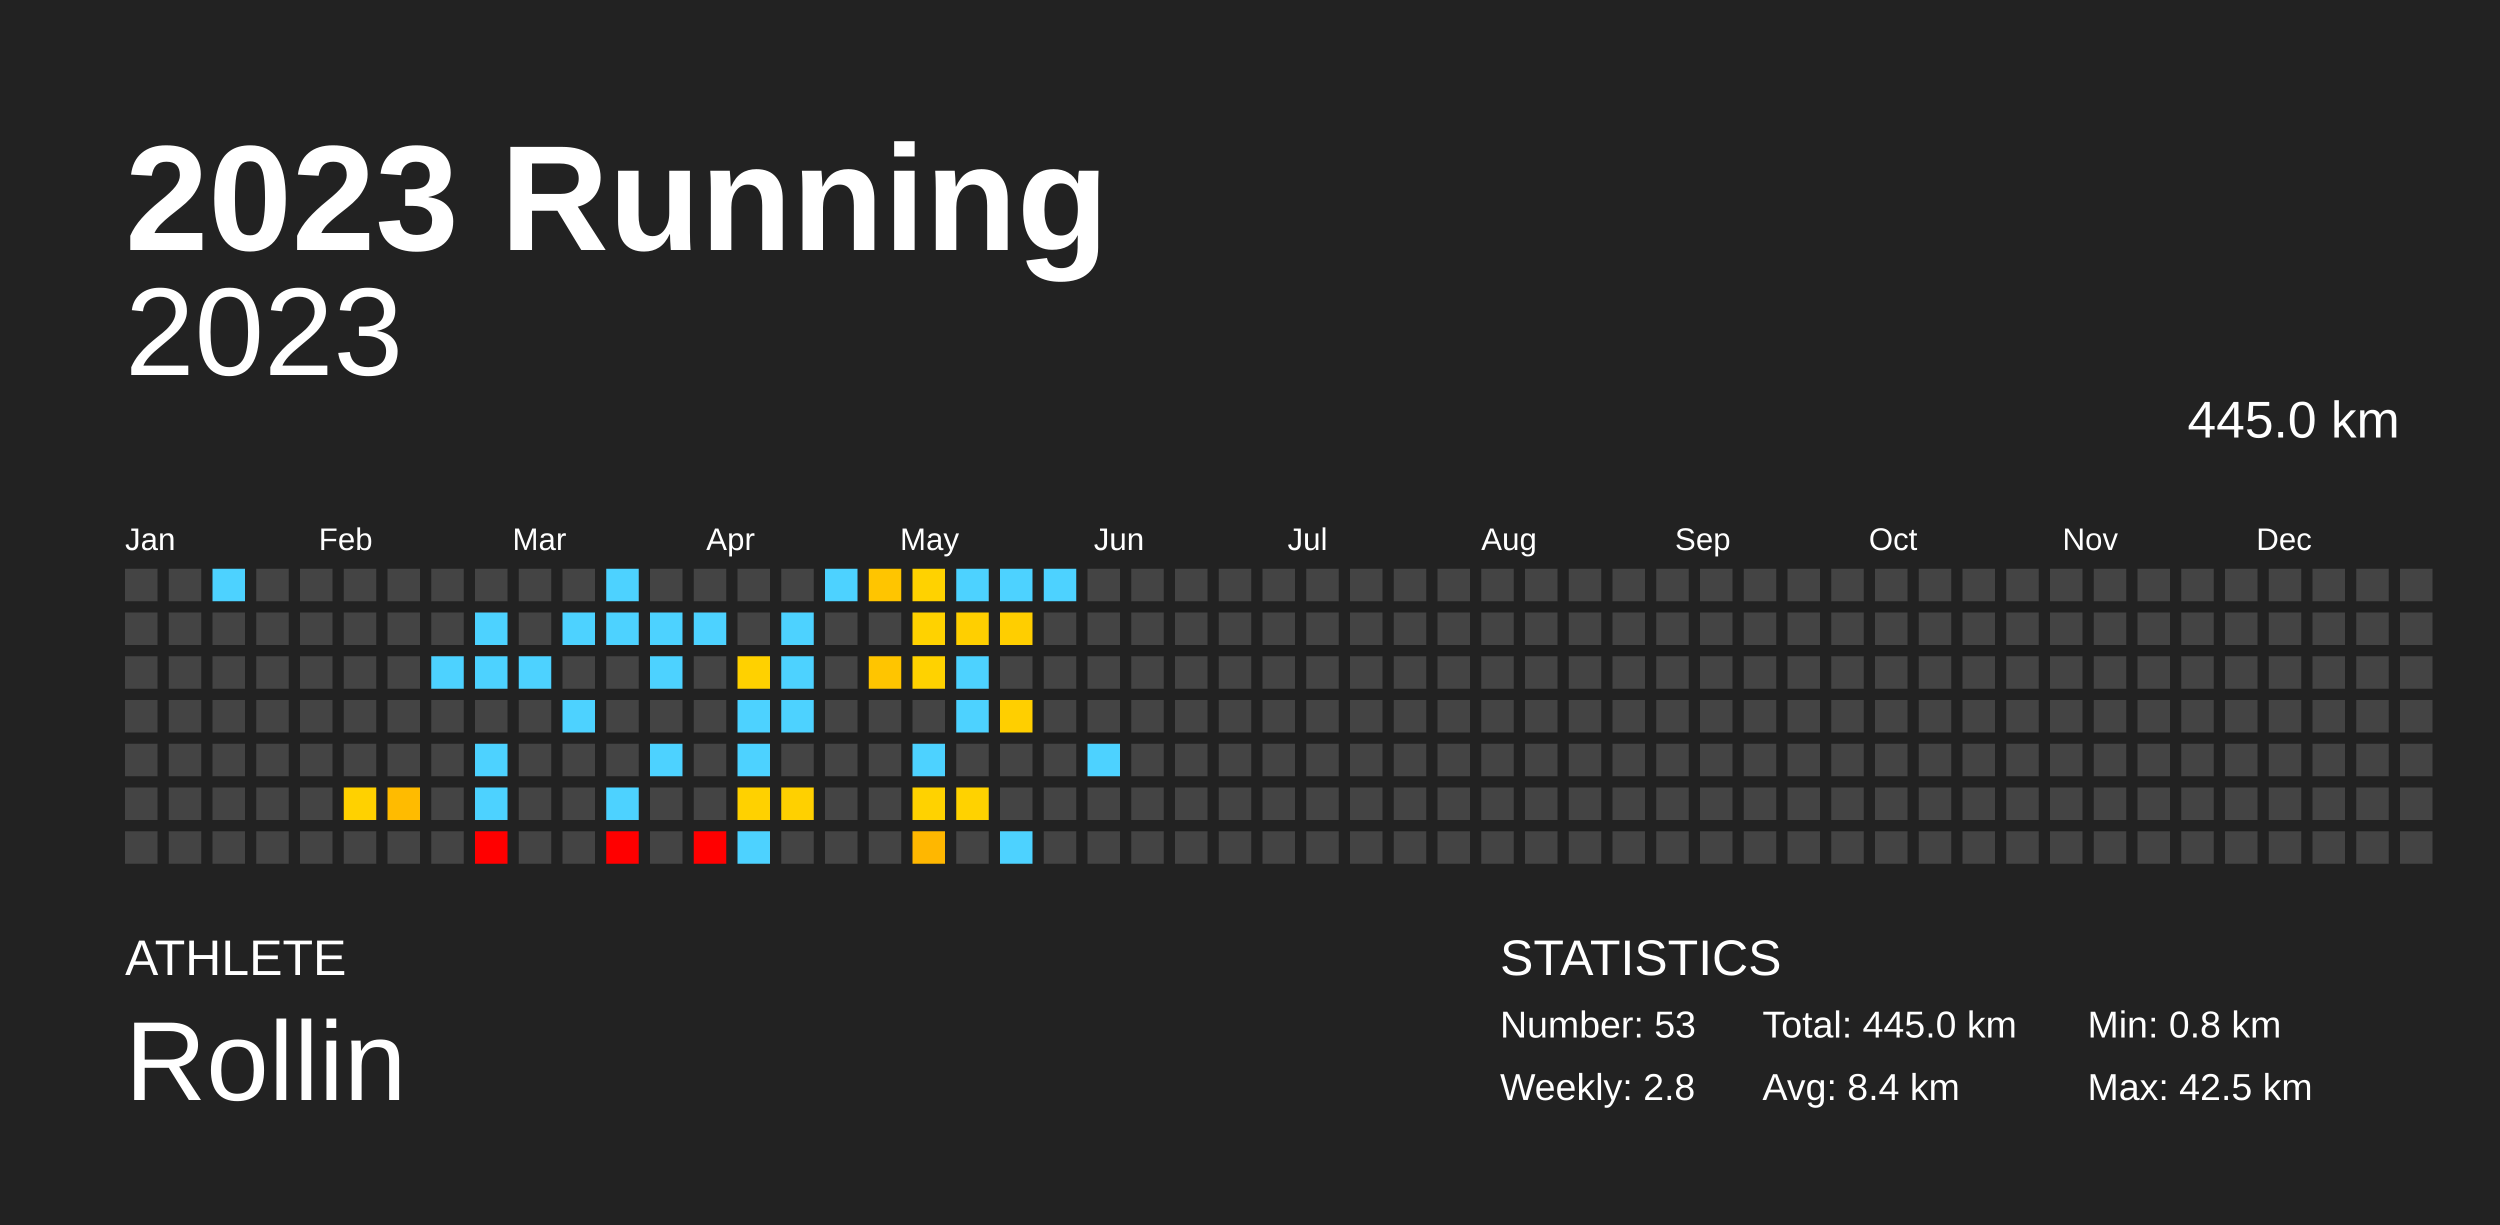
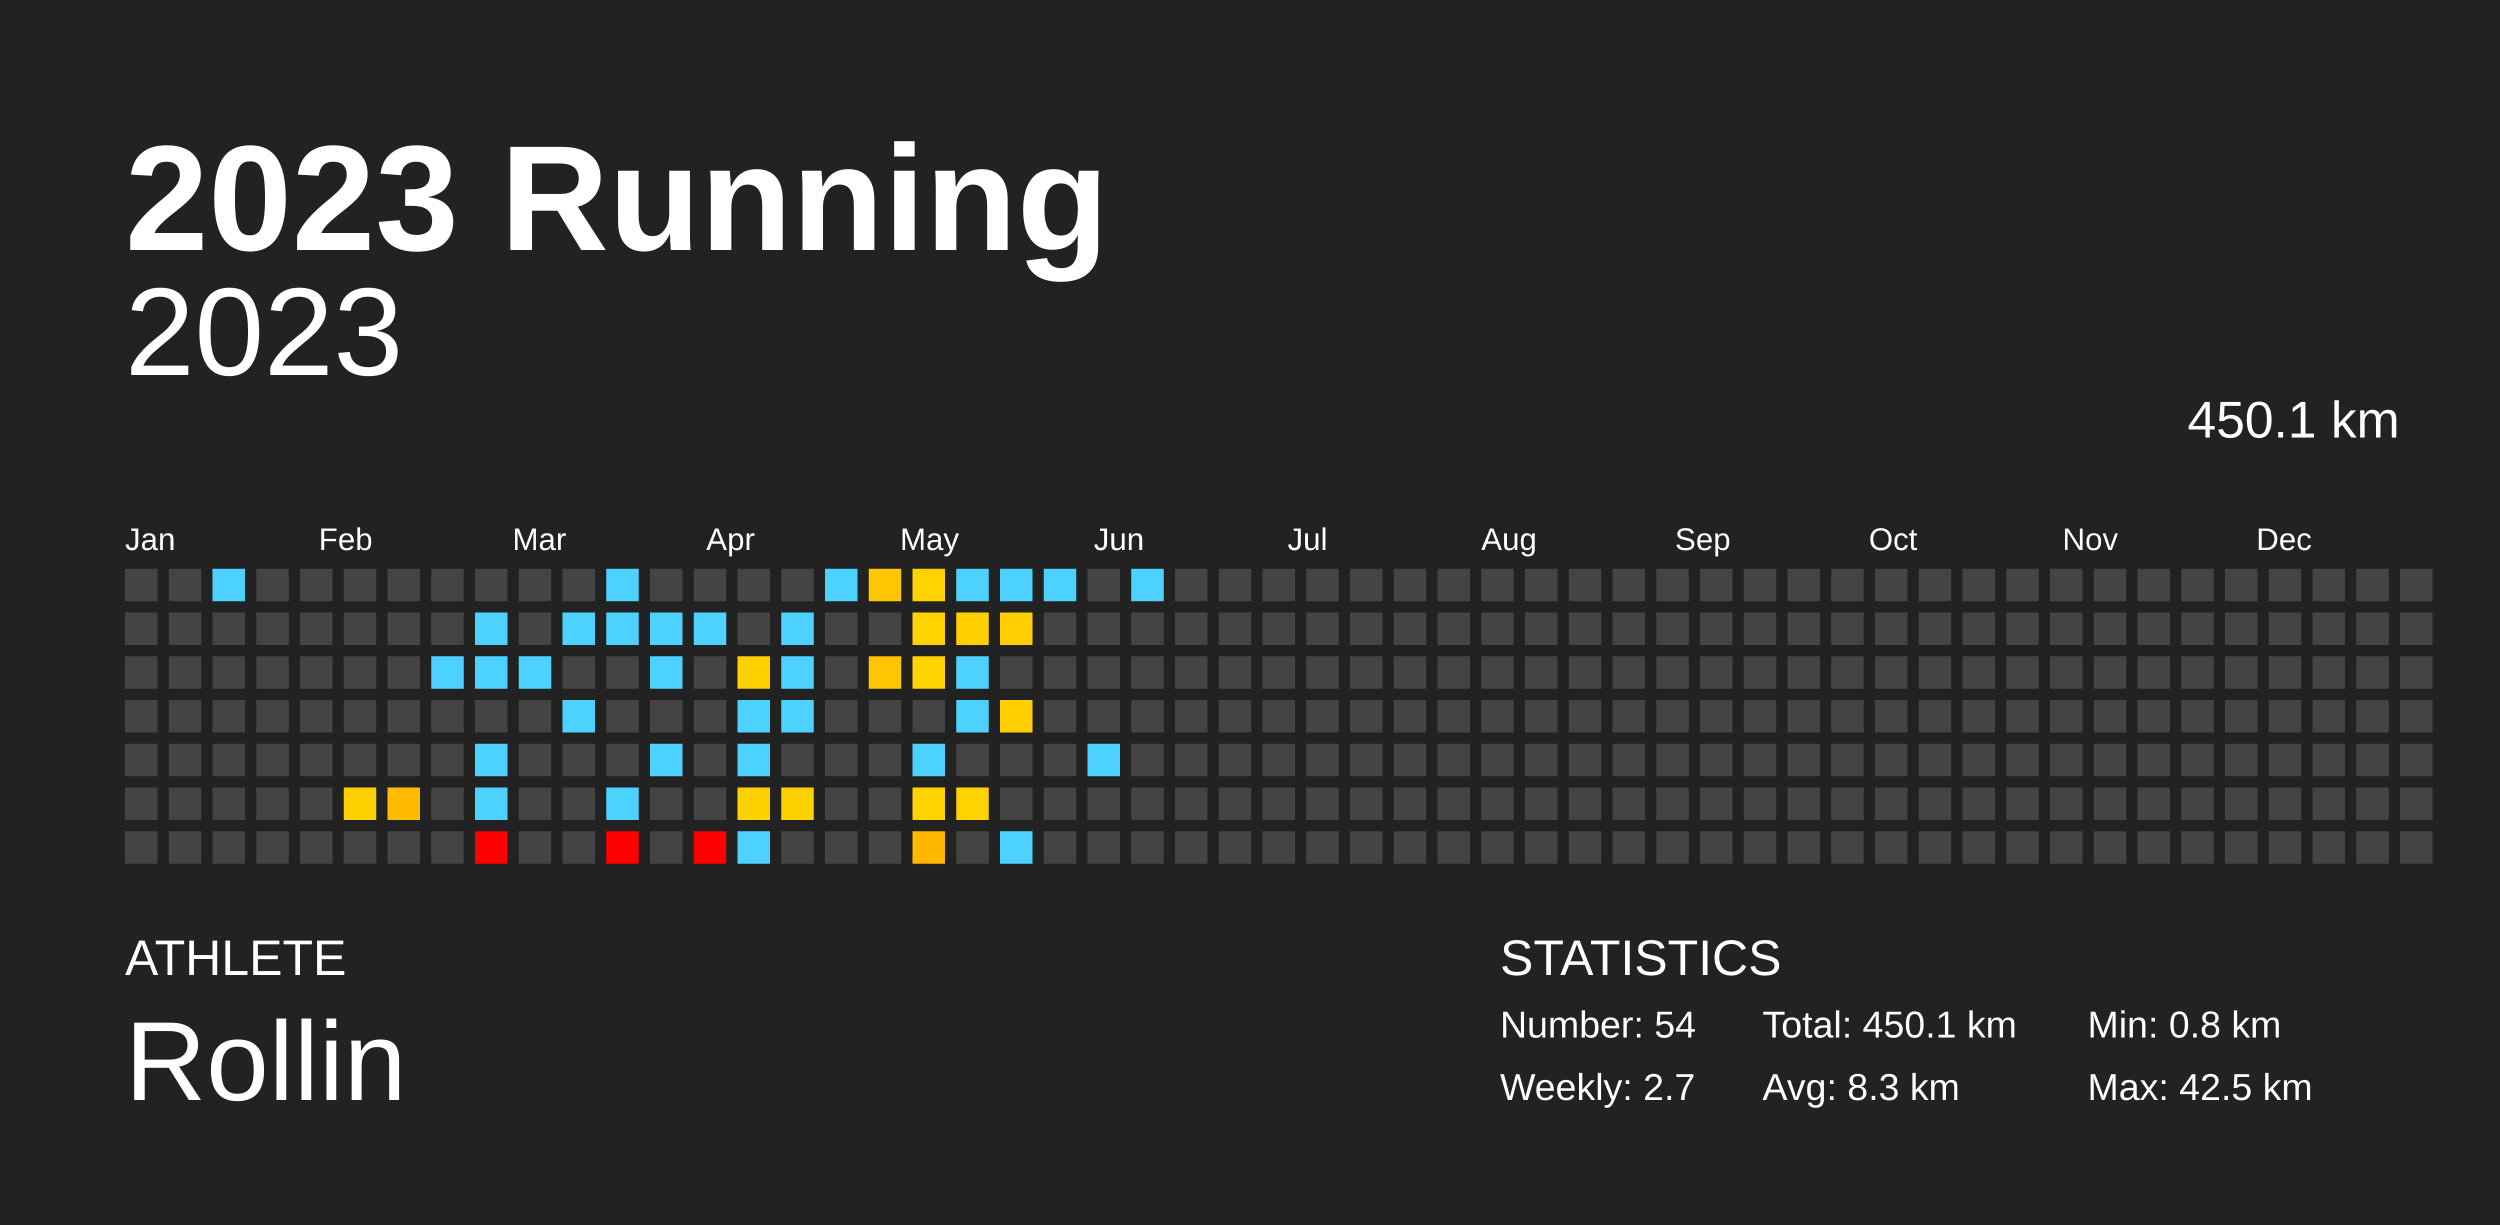
<svg xmlns="http://www.w3.org/2000/svg" baseProfile="full" height="98mm" version="1.1" viewBox="0,0,200,98" width="200mm">
  <defs />
  <rect fill="#222222" height="98" width="200" x="0" y="0" />
  <text fill="#FFFFFF" style="font-size:12px; font-family:Arial; font-weight:bold;" x="10" y="20">2023 Running</text>
  <text fill="#FFFFFF" style="font-size:4px; font-family:Arial" x="10" y="78">ATHLETE</text>
  <text fill="#FFFFFF" style="font-size:9px; font-family:Arial" x="10" y="88">Rollin</text>
  <text fill="#FFFFFF" style="font-size:4px; font-family:Arial" x="120" y="78">STATISTICS</text>
-   <text fill="#FFFFFF" style="font-size:3px; font-family:Arial" x="120" y="83">Number: 53</text>
-   <text fill="#FFFFFF" style="font-size:3px; font-family:Arial" x="120" y="88">Weekly: 2.8</text>
-   <text fill="#FFFFFF" style="font-size:3px; font-family:Arial" x="141" y="83">Total: 445.0 km</text>
-   <text fill="#FFFFFF" style="font-size:3px; font-family:Arial" x="141" y="88">Avg: 8.4 km</text>
+   <text fill="#FFFFFF" style="font-size:3px; font-family:Arial" x="120" y="83">Number: 54</text>
+   <text fill="#FFFFFF" style="font-size:3px; font-family:Arial" x="120" y="88">Weekly: 2.7</text>
+   <text fill="#FFFFFF" style="font-size:3px; font-family:Arial" x="141" y="83">Total: 450.1 km</text>
+   <text fill="#FFFFFF" style="font-size:3px; font-family:Arial" x="141" y="88">Avg: 8.3 km</text>
  <text fill="#FFFFFF" style="font-size:3px; font-family:Arial" x="167" y="83">Min: 0.8 km</text>
  <text fill="#FFFFFF" style="font-size:3px; font-family:Arial" x="167" y="88">Max: 42.5 km</text>
  <text alignment-baseline="hanging" fill="#FFFFFF" style="font-size:10.0px; font-family:Arial;" x="10" y="30">2023</text>
-   <text alignment-baseline="hanging" fill="#FFFFFF" style="font-size:4.125px; font-family:Arial;" x="175" y="35">445.0 km</text>
+   <text alignment-baseline="hanging" fill="#FFFFFF" style="font-size:4.125px; font-family:Arial;" x="175" y="35">450.1 km</text>
  <text fill="#FFFFFF" style="font-size:2.5px; font-family:Arial" x="10.0" y="44">Jan</text>
  <text fill="#FFFFFF" style="font-size:2.5px; font-family:Arial" x="25.5" y="44">Feb</text>
  <text fill="#FFFFFF" style="font-size:2.5px; font-family:Arial" x="41.0" y="44">Mar</text>
  <text fill="#FFFFFF" style="font-size:2.5px; font-family:Arial" x="56.5" y="44">Apr</text>
  <text fill="#FFFFFF" style="font-size:2.5px; font-family:Arial" x="72.0" y="44">May</text>
  <text fill="#FFFFFF" style="font-size:2.5px; font-family:Arial" x="87.5" y="44">Jun</text>
  <text fill="#FFFFFF" style="font-size:2.5px; font-family:Arial" x="103.0" y="44">Jul</text>
  <text fill="#FFFFFF" style="font-size:2.5px; font-family:Arial" x="118.5" y="44">Aug</text>
  <text fill="#FFFFFF" style="font-size:2.5px; font-family:Arial" x="134.0" y="44">Sep</text>
  <text fill="#FFFFFF" style="font-size:2.5px; font-family:Arial" x="149.5" y="44">Oct</text>
  <text fill="#FFFFFF" style="font-size:2.5px; font-family:Arial" x="165.0" y="44">Nov</text>
  <text fill="#FFFFFF" style="font-size:2.5px; font-family:Arial" x="180.5" y="44">Dec</text>
  <rect fill="#444444" height="2.6" width="2.6" x="10.0" y="45.5" />
  <rect fill="#444444" height="2.6" width="2.6" x="10.0" y="49.0" />
  <rect fill="#444444" height="2.6" width="2.6" x="10.0" y="52.5" />
  <rect fill="#444444" height="2.6" width="2.6" x="10.0" y="56.0" />
  <rect fill="#444444" height="2.6" width="2.6" x="10.0" y="59.5" />
  <rect fill="#444444" height="2.6" width="2.6" x="10.0" y="63.0" />
  <rect fill="#444444" height="2.6" width="2.6" x="10.0" y="66.5" />
  <rect fill="#444444" height="2.6" width="2.6" x="13.5" y="45.5" />
  <rect fill="#444444" height="2.6" width="2.6" x="13.5" y="49.0" />
  <rect fill="#444444" height="2.6" width="2.6" x="13.5" y="52.5" />
  <rect fill="#444444" height="2.6" width="2.6" x="13.5" y="56.0" />
  <rect fill="#444444" height="2.6" width="2.6" x="13.5" y="59.5" />
  <rect fill="#444444" height="2.6" width="2.6" x="13.5" y="63.0" />
  <rect fill="#444444" height="2.6" width="2.6" x="13.5" y="66.5" />
  <rect fill="#4dd2ff" height="2.6" width="2.6" x="17.0" y="45.5" />
  <rect fill="#444444" height="2.6" width="2.6" x="17.0" y="49.0" />
  <rect fill="#444444" height="2.6" width="2.6" x="17.0" y="52.5" />
  <rect fill="#444444" height="2.6" width="2.6" x="17.0" y="56.0" />
  <rect fill="#444444" height="2.6" width="2.6" x="17.0" y="59.5" />
  <rect fill="#444444" height="2.6" width="2.6" x="17.0" y="63.0" />
  <rect fill="#444444" height="2.6" width="2.6" x="17.0" y="66.5" />
  <rect fill="#444444" height="2.6" width="2.6" x="20.5" y="45.5" />
  <rect fill="#444444" height="2.6" width="2.6" x="20.5" y="49.0" />
  <rect fill="#444444" height="2.6" width="2.6" x="20.5" y="52.5" />
  <rect fill="#444444" height="2.6" width="2.6" x="20.5" y="56.0" />
  <rect fill="#444444" height="2.6" width="2.6" x="20.5" y="59.5" />
  <rect fill="#444444" height="2.6" width="2.6" x="20.5" y="63.0" />
  <rect fill="#444444" height="2.6" width="2.6" x="20.5" y="66.5" />
  <rect fill="#444444" height="2.6" width="2.6" x="24.0" y="45.5" />
  <rect fill="#444444" height="2.6" width="2.6" x="24.0" y="49.0" />
  <rect fill="#444444" height="2.6" width="2.6" x="24.0" y="52.5" />
  <rect fill="#444444" height="2.6" width="2.6" x="24.0" y="56.0" />
  <rect fill="#444444" height="2.6" width="2.6" x="24.0" y="59.5" />
  <rect fill="#444444" height="2.6" width="2.6" x="24.0" y="63.0" />
  <rect fill="#444444" height="2.6" width="2.6" x="24.0" y="66.5" />
  <rect fill="#444444" height="2.6" width="2.6" x="27.5" y="45.5" />
  <rect fill="#444444" height="2.6" width="2.6" x="27.5" y="49.0" />
  <rect fill="#444444" height="2.6" width="2.6" x="27.5" y="52.5" />
  <rect fill="#444444" height="2.6" width="2.6" x="27.5" y="56.0" />
  <rect fill="#444444" height="2.6" width="2.6" x="27.5" y="59.5" />
  <rect fill="#ffd100" height="2.6" width="2.6" x="27.5" y="63.0" />
  <rect fill="#444444" height="2.6" width="2.6" x="27.5" y="66.5" />
  <rect fill="#444444" height="2.6" width="2.6" x="31.0" y="45.5" />
  <rect fill="#444444" height="2.6" width="2.6" x="31.0" y="49.0" />
  <rect fill="#444444" height="2.6" width="2.6" x="31.0" y="52.5" />
  <rect fill="#444444" height="2.6" width="2.6" x="31.0" y="56.0" />
  <rect fill="#444444" height="2.6" width="2.6" x="31.0" y="59.5" />
  <rect fill="#ffbb00" height="2.6" width="2.6" x="31.0" y="63.0" />
  <rect fill="#444444" height="2.6" width="2.6" x="31.0" y="66.5" />
  <rect fill="#444444" height="2.6" width="2.6" x="34.5" y="45.5" />
  <rect fill="#444444" height="2.6" width="2.6" x="34.5" y="49.0" />
  <rect fill="#4dd2ff" height="2.6" width="2.6" x="34.5" y="52.5" />
  <rect fill="#444444" height="2.6" width="2.6" x="34.5" y="56.0" />
  <rect fill="#444444" height="2.6" width="2.6" x="34.5" y="59.5" />
  <rect fill="#444444" height="2.6" width="2.6" x="34.5" y="63.0" />
  <rect fill="#444444" height="2.6" width="2.6" x="34.5" y="66.5" />
  <rect fill="#444444" height="2.6" width="2.6" x="38.0" y="45.5" />
  <rect fill="#4dd2ff" height="2.6" width="2.6" x="38.0" y="49.0" />
  <rect fill="#4dd2ff" height="2.6" width="2.6" x="38.0" y="52.5" />
  <rect fill="#444444" height="2.6" width="2.6" x="38.0" y="56.0" />
  <rect fill="#4dd2ff" height="2.6" width="2.6" x="38.0" y="59.5" />
  <rect fill="#4dd2ff" height="2.6" width="2.6" x="38.0" y="63.0" />
  <rect fill="red" height="2.6" width="2.6" x="38.0" y="66.5" />
  <rect fill="#444444" height="2.6" width="2.6" x="41.5" y="45.5" />
  <rect fill="#444444" height="2.6" width="2.6" x="41.5" y="49.0" />
  <rect fill="#4dd2ff" height="2.6" width="2.6" x="41.5" y="52.5" />
  <rect fill="#444444" height="2.6" width="2.6" x="41.5" y="56.0" />
  <rect fill="#444444" height="2.6" width="2.6" x="41.5" y="59.5" />
  <rect fill="#444444" height="2.6" width="2.6" x="41.5" y="63.0" />
  <rect fill="#444444" height="2.6" width="2.6" x="41.5" y="66.5" />
  <rect fill="#444444" height="2.6" width="2.6" x="45.0" y="45.5" />
  <rect fill="#4dd2ff" height="2.6" width="2.6" x="45.0" y="49.0" />
  <rect fill="#444444" height="2.6" width="2.6" x="45.0" y="52.5" />
  <rect fill="#4dd2ff" height="2.6" width="2.6" x="45.0" y="56.0" />
  <rect fill="#444444" height="2.6" width="2.6" x="45.0" y="59.5" />
  <rect fill="#444444" height="2.6" width="2.6" x="45.0" y="63.0" />
  <rect fill="#444444" height="2.6" width="2.6" x="45.0" y="66.5" />
  <rect fill="#4dd2ff" height="2.6" width="2.6" x="48.5" y="45.5" />
  <rect fill="#4dd2ff" height="2.6" width="2.6" x="48.5" y="49.0" />
  <rect fill="#444444" height="2.6" width="2.6" x="48.5" y="52.5" />
  <rect fill="#444444" height="2.6" width="2.6" x="48.5" y="56.0" />
  <rect fill="#444444" height="2.6" width="2.6" x="48.5" y="59.5" />
  <rect fill="#4dd2ff" height="2.6" width="2.6" x="48.5" y="63.0" />
  <rect fill="red" height="2.6" width="2.6" x="48.5" y="66.5" />
  <rect fill="#444444" height="2.6" width="2.6" x="52.0" y="45.5" />
  <rect fill="#4dd2ff" height="2.6" width="2.6" x="52.0" y="49.0" />
  <rect fill="#4dd2ff" height="2.6" width="2.6" x="52.0" y="52.5" />
  <rect fill="#444444" height="2.6" width="2.6" x="52.0" y="56.0" />
  <rect fill="#4dd2ff" height="2.6" width="2.6" x="52.0" y="59.5" />
  <rect fill="#444444" height="2.6" width="2.6" x="52.0" y="63.0" />
  <rect fill="#444444" height="2.6" width="2.6" x="52.0" y="66.5" />
  <rect fill="#444444" height="2.6" width="2.6" x="55.5" y="45.5" />
  <rect fill="#4dd2ff" height="2.6" width="2.6" x="55.5" y="49.0" />
  <rect fill="#444444" height="2.6" width="2.6" x="55.5" y="52.5" />
  <rect fill="#444444" height="2.6" width="2.6" x="55.5" y="56.0" />
  <rect fill="#444444" height="2.6" width="2.6" x="55.5" y="59.5" />
  <rect fill="#444444" height="2.6" width="2.6" x="55.5" y="63.0" />
  <rect fill="red" height="2.6" width="2.6" x="55.5" y="66.5" />
  <rect fill="#444444" height="2.6" width="2.6" x="59.0" y="45.5" />
  <rect fill="#444444" height="2.6" width="2.6" x="59.0" y="49.0" />
  <rect fill="#ffd100" height="2.6" width="2.6" x="59.0" y="52.5" />
  <rect fill="#4dd2ff" height="2.6" width="2.6" x="59.0" y="56.0" />
  <rect fill="#4dd2ff" height="2.6" width="2.6" x="59.0" y="59.5" />
  <rect fill="#ffd100" height="2.6" width="2.6" x="59.0" y="63.0" />
  <rect fill="#4dd2ff" height="2.6" width="2.6" x="59.0" y="66.5" />
  <rect fill="#444444" height="2.6" width="2.6" x="62.5" y="45.5" />
  <rect fill="#4dd2ff" height="2.6" width="2.6" x="62.5" y="49.0" />
  <rect fill="#4dd2ff" height="2.6" width="2.6" x="62.5" y="52.5" />
  <rect fill="#4dd2ff" height="2.6" width="2.6" x="62.5" y="56.0" />
  <rect fill="#444444" height="2.6" width="2.6" x="62.5" y="59.5" />
  <rect fill="#ffd000" height="2.6" width="2.6" x="62.5" y="63.0" />
  <rect fill="#444444" height="2.6" width="2.6" x="62.5" y="66.5" />
  <rect fill="#4dd2ff" height="2.6" width="2.6" x="66.0" y="45.5" />
  <rect fill="#444444" height="2.6" width="2.6" x="66.0" y="49.0" />
  <rect fill="#444444" height="2.6" width="2.6" x="66.0" y="52.5" />
  <rect fill="#444444" height="2.6" width="2.6" x="66.0" y="56.0" />
  <rect fill="#444444" height="2.6" width="2.6" x="66.0" y="59.5" />
  <rect fill="#444444" height="2.6" width="2.6" x="66.0" y="63.0" />
  <rect fill="#444444" height="2.6" width="2.6" x="66.0" y="66.5" />
  <rect fill="#ffc500" height="2.6" width="2.6" x="69.5" y="45.5" />
  <rect fill="#444444" height="2.6" width="2.6" x="69.5" y="49.0" />
  <rect fill="#ffc500" height="2.6" width="2.6" x="69.5" y="52.5" />
  <rect fill="#444444" height="2.6" width="2.6" x="69.5" y="56.0" />
  <rect fill="#444444" height="2.6" width="2.6" x="69.5" y="59.5" />
  <rect fill="#444444" height="2.6" width="2.6" x="69.5" y="63.0" />
  <rect fill="#444444" height="2.6" width="2.6" x="69.5" y="66.5" />
  <rect fill="#ffd200" height="2.6" width="2.6" x="73.0" y="45.5" />
  <rect fill="#ffd200" height="2.6" width="2.6" x="73.0" y="49.0" />
  <rect fill="#ffd200" height="2.6" width="2.6" x="73.0" y="52.5" />
  <rect fill="#444444" height="2.6" width="2.6" x="73.0" y="56.0" />
  <rect fill="#4dd2ff" height="2.6" width="2.6" x="73.0" y="59.5" />
  <rect fill="#ffd200" height="2.6" width="2.6" x="73.0" y="63.0" />
  <rect fill="#ffb700" height="2.6" width="2.6" x="73.0" y="66.5" />
  <rect fill="#4dd2ff" height="2.6" width="2.6" x="76.5" y="45.5" />
  <rect fill="#ffcf00" height="2.6" width="2.6" x="76.5" y="49.0" />
  <rect fill="#4dd2ff" height="2.6" width="2.6" x="76.5" y="52.5" />
  <rect fill="#4dd2ff" height="2.6" width="2.6" x="76.5" y="56.0" />
  <rect fill="#444444" height="2.6" width="2.6" x="76.5" y="59.5" />
  <rect fill="#ffd200" height="2.6" width="2.6" x="76.5" y="63.0" />
  <rect fill="#444444" height="2.6" width="2.6" x="76.5" y="66.5" />
  <rect fill="#4dd2ff" height="2.6" width="2.6" x="80.0" y="45.5" />
  <rect fill="#ffce00" height="2.6" width="2.6" x="80.0" y="49.0" />
  <rect fill="#444444" height="2.6" width="2.6" x="80.0" y="52.5" />
  <rect fill="#ffcf00" height="2.6" width="2.6" x="80.0" y="56.0" />
  <rect fill="#444444" height="2.6" width="2.6" x="80.0" y="59.5" />
  <rect fill="#444444" height="2.6" width="2.6" x="80.0" y="63.0" />
  <rect fill="#4dd2ff" height="2.6" width="2.6" x="80.0" y="66.5" />
  <rect fill="#4dd2ff" height="2.6" width="2.6" x="83.5" y="45.5" />
  <rect fill="#444444" height="2.6" width="2.6" x="83.5" y="49.0" />
  <rect fill="#444444" height="2.6" width="2.6" x="83.5" y="52.5" />
  <rect fill="#444444" height="2.6" width="2.6" x="83.5" y="56.0" />
  <rect fill="#444444" height="2.6" width="2.6" x="83.5" y="59.5" />
  <rect fill="#444444" height="2.6" width="2.6" x="83.5" y="63.0" />
  <rect fill="#444444" height="2.6" width="2.6" x="83.5" y="66.5" />
  <rect fill="#444444" height="2.6" width="2.6" x="87.0" y="45.5" />
  <rect fill="#444444" height="2.6" width="2.6" x="87.0" y="49.0" />
  <rect fill="#444444" height="2.6" width="2.6" x="87.0" y="52.5" />
  <rect fill="#444444" height="2.6" width="2.6" x="87.0" y="56.0" />
  <rect fill="#4dd2ff" height="2.6" width="2.6" x="87.0" y="59.5" />
  <rect fill="#444444" height="2.6" width="2.6" x="87.0" y="63.0" />
  <rect fill="#444444" height="2.6" width="2.6" x="87.0" y="66.5" />
-   <rect fill="#444444" height="2.6" width="2.6" x="90.5" y="45.5" />
+   <rect fill="#4dd2ff" height="2.6" width="2.6" x="90.5" y="45.5" />
  <rect fill="#444444" height="2.6" width="2.6" x="90.5" y="49.0" />
  <rect fill="#444444" height="2.6" width="2.6" x="90.5" y="52.5" />
  <rect fill="#444444" height="2.6" width="2.6" x="90.5" y="56.0" />
  <rect fill="#444444" height="2.6" width="2.6" x="90.5" y="59.5" />
  <rect fill="#444444" height="2.6" width="2.6" x="90.5" y="63.0" />
  <rect fill="#444444" height="2.6" width="2.6" x="90.5" y="66.5" />
  <rect fill="#444444" height="2.6" width="2.6" x="94.0" y="45.5" />
  <rect fill="#444444" height="2.6" width="2.6" x="94.0" y="49.0" />
  <rect fill="#444444" height="2.6" width="2.6" x="94.0" y="52.5" />
  <rect fill="#444444" height="2.6" width="2.6" x="94.0" y="56.0" />
  <rect fill="#444444" height="2.6" width="2.6" x="94.0" y="59.5" />
  <rect fill="#444444" height="2.6" width="2.6" x="94.0" y="63.0" />
  <rect fill="#444444" height="2.6" width="2.6" x="94.0" y="66.5" />
  <rect fill="#444444" height="2.6" width="2.6" x="97.5" y="45.5" />
  <rect fill="#444444" height="2.6" width="2.6" x="97.5" y="49.0" />
  <rect fill="#444444" height="2.6" width="2.6" x="97.5" y="52.5" />
  <rect fill="#444444" height="2.6" width="2.6" x="97.5" y="56.0" />
  <rect fill="#444444" height="2.6" width="2.6" x="97.5" y="59.5" />
  <rect fill="#444444" height="2.6" width="2.6" x="97.5" y="63.0" />
  <rect fill="#444444" height="2.6" width="2.6" x="97.5" y="66.5" />
  <rect fill="#444444" height="2.6" width="2.6" x="101.0" y="45.5" />
  <rect fill="#444444" height="2.6" width="2.6" x="101.0" y="49.0" />
  <rect fill="#444444" height="2.6" width="2.6" x="101.0" y="52.5" />
  <rect fill="#444444" height="2.6" width="2.6" x="101.0" y="56.0" />
  <rect fill="#444444" height="2.6" width="2.6" x="101.0" y="59.5" />
  <rect fill="#444444" height="2.6" width="2.6" x="101.0" y="63.0" />
  <rect fill="#444444" height="2.6" width="2.6" x="101.0" y="66.5" />
  <rect fill="#444444" height="2.6" width="2.6" x="104.5" y="45.5" />
  <rect fill="#444444" height="2.6" width="2.6" x="104.5" y="49.0" />
  <rect fill="#444444" height="2.6" width="2.6" x="104.5" y="52.5" />
  <rect fill="#444444" height="2.6" width="2.6" x="104.5" y="56.0" />
  <rect fill="#444444" height="2.6" width="2.6" x="104.5" y="59.5" />
  <rect fill="#444444" height="2.6" width="2.6" x="104.5" y="63.0" />
  <rect fill="#444444" height="2.6" width="2.6" x="104.5" y="66.5" />
  <rect fill="#444444" height="2.6" width="2.6" x="108.0" y="45.5" />
  <rect fill="#444444" height="2.6" width="2.6" x="108.0" y="49.0" />
  <rect fill="#444444" height="2.6" width="2.6" x="108.0" y="52.5" />
  <rect fill="#444444" height="2.6" width="2.6" x="108.0" y="56.0" />
  <rect fill="#444444" height="2.6" width="2.6" x="108.0" y="59.5" />
  <rect fill="#444444" height="2.6" width="2.6" x="108.0" y="63.0" />
  <rect fill="#444444" height="2.6" width="2.6" x="108.0" y="66.5" />
  <rect fill="#444444" height="2.6" width="2.6" x="111.5" y="45.5" />
  <rect fill="#444444" height="2.6" width="2.6" x="111.5" y="49.0" />
  <rect fill="#444444" height="2.6" width="2.6" x="111.5" y="52.5" />
  <rect fill="#444444" height="2.6" width="2.6" x="111.5" y="56.0" />
  <rect fill="#444444" height="2.6" width="2.6" x="111.5" y="59.5" />
  <rect fill="#444444" height="2.6" width="2.6" x="111.5" y="63.0" />
  <rect fill="#444444" height="2.6" width="2.6" x="111.5" y="66.5" />
  <rect fill="#444444" height="2.6" width="2.6" x="115.0" y="45.5" />
  <rect fill="#444444" height="2.6" width="2.6" x="115.0" y="49.0" />
  <rect fill="#444444" height="2.6" width="2.6" x="115.0" y="52.5" />
  <rect fill="#444444" height="2.6" width="2.6" x="115.0" y="56.0" />
  <rect fill="#444444" height="2.6" width="2.6" x="115.0" y="59.5" />
  <rect fill="#444444" height="2.6" width="2.6" x="115.0" y="63.0" />
  <rect fill="#444444" height="2.6" width="2.6" x="115.0" y="66.5" />
  <rect fill="#444444" height="2.6" width="2.6" x="118.5" y="45.5" />
  <rect fill="#444444" height="2.6" width="2.6" x="118.5" y="49.0" />
  <rect fill="#444444" height="2.6" width="2.6" x="118.5" y="52.5" />
  <rect fill="#444444" height="2.6" width="2.6" x="118.5" y="56.0" />
  <rect fill="#444444" height="2.6" width="2.6" x="118.5" y="59.5" />
  <rect fill="#444444" height="2.6" width="2.6" x="118.5" y="63.0" />
  <rect fill="#444444" height="2.6" width="2.6" x="118.5" y="66.5" />
  <rect fill="#444444" height="2.6" width="2.6" x="122.0" y="45.5" />
  <rect fill="#444444" height="2.6" width="2.6" x="122.0" y="49.0" />
  <rect fill="#444444" height="2.6" width="2.6" x="122.0" y="52.5" />
  <rect fill="#444444" height="2.6" width="2.6" x="122.0" y="56.0" />
  <rect fill="#444444" height="2.6" width="2.6" x="122.0" y="59.5" />
  <rect fill="#444444" height="2.6" width="2.6" x="122.0" y="63.0" />
  <rect fill="#444444" height="2.6" width="2.6" x="122.0" y="66.5" />
  <rect fill="#444444" height="2.6" width="2.6" x="125.5" y="45.5" />
  <rect fill="#444444" height="2.6" width="2.6" x="125.5" y="49.0" />
  <rect fill="#444444" height="2.6" width="2.6" x="125.5" y="52.5" />
  <rect fill="#444444" height="2.6" width="2.6" x="125.5" y="56.0" />
  <rect fill="#444444" height="2.6" width="2.6" x="125.5" y="59.5" />
  <rect fill="#444444" height="2.6" width="2.6" x="125.5" y="63.0" />
  <rect fill="#444444" height="2.6" width="2.6" x="125.5" y="66.5" />
  <rect fill="#444444" height="2.6" width="2.6" x="129.0" y="45.5" />
  <rect fill="#444444" height="2.6" width="2.6" x="129.0" y="49.0" />
  <rect fill="#444444" height="2.6" width="2.6" x="129.0" y="52.5" />
  <rect fill="#444444" height="2.6" width="2.6" x="129.0" y="56.0" />
  <rect fill="#444444" height="2.6" width="2.6" x="129.0" y="59.5" />
  <rect fill="#444444" height="2.6" width="2.6" x="129.0" y="63.0" />
  <rect fill="#444444" height="2.6" width="2.6" x="129.0" y="66.5" />
  <rect fill="#444444" height="2.6" width="2.6" x="132.5" y="45.5" />
  <rect fill="#444444" height="2.6" width="2.6" x="132.5" y="49.0" />
  <rect fill="#444444" height="2.6" width="2.6" x="132.5" y="52.5" />
  <rect fill="#444444" height="2.6" width="2.6" x="132.5" y="56.0" />
  <rect fill="#444444" height="2.6" width="2.6" x="132.5" y="59.5" />
  <rect fill="#444444" height="2.6" width="2.6" x="132.5" y="63.0" />
  <rect fill="#444444" height="2.6" width="2.6" x="132.5" y="66.5" />
  <rect fill="#444444" height="2.6" width="2.6" x="136.0" y="45.5" />
  <rect fill="#444444" height="2.6" width="2.6" x="136.0" y="49.0" />
  <rect fill="#444444" height="2.6" width="2.6" x="136.0" y="52.5" />
  <rect fill="#444444" height="2.6" width="2.6" x="136.0" y="56.0" />
  <rect fill="#444444" height="2.6" width="2.6" x="136.0" y="59.5" />
  <rect fill="#444444" height="2.6" width="2.6" x="136.0" y="63.0" />
  <rect fill="#444444" height="2.6" width="2.6" x="136.0" y="66.5" />
  <rect fill="#444444" height="2.6" width="2.6" x="139.5" y="45.5" />
  <rect fill="#444444" height="2.6" width="2.6" x="139.5" y="49.0" />
  <rect fill="#444444" height="2.6" width="2.6" x="139.5" y="52.5" />
  <rect fill="#444444" height="2.6" width="2.6" x="139.5" y="56.0" />
  <rect fill="#444444" height="2.6" width="2.6" x="139.5" y="59.5" />
  <rect fill="#444444" height="2.6" width="2.6" x="139.5" y="63.0" />
  <rect fill="#444444" height="2.6" width="2.6" x="139.5" y="66.5" />
  <rect fill="#444444" height="2.6" width="2.6" x="143.0" y="45.5" />
  <rect fill="#444444" height="2.6" width="2.6" x="143.0" y="49.0" />
  <rect fill="#444444" height="2.6" width="2.6" x="143.0" y="52.5" />
  <rect fill="#444444" height="2.6" width="2.6" x="143.0" y="56.0" />
  <rect fill="#444444" height="2.6" width="2.6" x="143.0" y="59.5" />
  <rect fill="#444444" height="2.6" width="2.6" x="143.0" y="63.0" />
  <rect fill="#444444" height="2.6" width="2.6" x="143.0" y="66.5" />
  <rect fill="#444444" height="2.6" width="2.6" x="146.5" y="45.5" />
  <rect fill="#444444" height="2.6" width="2.6" x="146.5" y="49.0" />
  <rect fill="#444444" height="2.6" width="2.6" x="146.5" y="52.5" />
  <rect fill="#444444" height="2.6" width="2.6" x="146.5" y="56.0" />
  <rect fill="#444444" height="2.6" width="2.6" x="146.5" y="59.5" />
  <rect fill="#444444" height="2.6" width="2.6" x="146.5" y="63.0" />
  <rect fill="#444444" height="2.6" width="2.6" x="146.5" y="66.5" />
  <rect fill="#444444" height="2.6" width="2.6" x="150.0" y="45.5" />
  <rect fill="#444444" height="2.6" width="2.6" x="150.0" y="49.0" />
  <rect fill="#444444" height="2.6" width="2.6" x="150.0" y="52.5" />
  <rect fill="#444444" height="2.6" width="2.6" x="150.0" y="56.0" />
  <rect fill="#444444" height="2.6" width="2.6" x="150.0" y="59.5" />
  <rect fill="#444444" height="2.6" width="2.6" x="150.0" y="63.0" />
  <rect fill="#444444" height="2.6" width="2.6" x="150.0" y="66.5" />
  <rect fill="#444444" height="2.6" width="2.6" x="153.5" y="45.5" />
  <rect fill="#444444" height="2.6" width="2.6" x="153.5" y="49.0" />
  <rect fill="#444444" height="2.6" width="2.6" x="153.5" y="52.5" />
  <rect fill="#444444" height="2.6" width="2.6" x="153.5" y="56.0" />
  <rect fill="#444444" height="2.6" width="2.6" x="153.5" y="59.5" />
  <rect fill="#444444" height="2.6" width="2.6" x="153.5" y="63.0" />
  <rect fill="#444444" height="2.6" width="2.6" x="153.5" y="66.5" />
  <rect fill="#444444" height="2.6" width="2.6" x="157.0" y="45.5" />
  <rect fill="#444444" height="2.6" width="2.6" x="157.0" y="49.0" />
  <rect fill="#444444" height="2.6" width="2.6" x="157.0" y="52.5" />
  <rect fill="#444444" height="2.6" width="2.6" x="157.0" y="56.0" />
  <rect fill="#444444" height="2.6" width="2.6" x="157.0" y="59.5" />
  <rect fill="#444444" height="2.6" width="2.6" x="157.0" y="63.0" />
  <rect fill="#444444" height="2.6" width="2.6" x="157.0" y="66.5" />
  <rect fill="#444444" height="2.6" width="2.6" x="160.5" y="45.5" />
  <rect fill="#444444" height="2.6" width="2.6" x="160.5" y="49.0" />
  <rect fill="#444444" height="2.6" width="2.6" x="160.5" y="52.5" />
  <rect fill="#444444" height="2.6" width="2.6" x="160.5" y="56.0" />
  <rect fill="#444444" height="2.6" width="2.6" x="160.5" y="59.5" />
  <rect fill="#444444" height="2.6" width="2.6" x="160.5" y="63.0" />
  <rect fill="#444444" height="2.6" width="2.6" x="160.5" y="66.5" />
  <rect fill="#444444" height="2.6" width="2.6" x="164.0" y="45.5" />
  <rect fill="#444444" height="2.6" width="2.6" x="164.0" y="49.0" />
  <rect fill="#444444" height="2.6" width="2.6" x="164.0" y="52.5" />
  <rect fill="#444444" height="2.6" width="2.6" x="164.0" y="56.0" />
  <rect fill="#444444" height="2.6" width="2.6" x="164.0" y="59.5" />
  <rect fill="#444444" height="2.6" width="2.6" x="164.0" y="63.0" />
  <rect fill="#444444" height="2.6" width="2.6" x="164.0" y="66.5" />
  <rect fill="#444444" height="2.6" width="2.6" x="167.5" y="45.5" />
  <rect fill="#444444" height="2.6" width="2.6" x="167.5" y="49.0" />
  <rect fill="#444444" height="2.6" width="2.6" x="167.5" y="52.5" />
  <rect fill="#444444" height="2.6" width="2.6" x="167.5" y="56.0" />
  <rect fill="#444444" height="2.6" width="2.6" x="167.5" y="59.5" />
  <rect fill="#444444" height="2.6" width="2.6" x="167.5" y="63.0" />
  <rect fill="#444444" height="2.6" width="2.6" x="167.5" y="66.5" />
  <rect fill="#444444" height="2.6" width="2.6" x="171.0" y="45.5" />
  <rect fill="#444444" height="2.6" width="2.6" x="171.0" y="49.0" />
  <rect fill="#444444" height="2.6" width="2.6" x="171.0" y="52.5" />
  <rect fill="#444444" height="2.6" width="2.6" x="171.0" y="56.0" />
  <rect fill="#444444" height="2.6" width="2.6" x="171.0" y="59.5" />
  <rect fill="#444444" height="2.6" width="2.6" x="171.0" y="63.0" />
  <rect fill="#444444" height="2.6" width="2.6" x="171.0" y="66.5" />
  <rect fill="#444444" height="2.6" width="2.6" x="174.5" y="45.5" />
  <rect fill="#444444" height="2.6" width="2.6" x="174.5" y="49.0" />
  <rect fill="#444444" height="2.6" width="2.6" x="174.5" y="52.5" />
  <rect fill="#444444" height="2.6" width="2.6" x="174.5" y="56.0" />
  <rect fill="#444444" height="2.6" width="2.6" x="174.5" y="59.5" />
  <rect fill="#444444" height="2.6" width="2.6" x="174.5" y="63.0" />
  <rect fill="#444444" height="2.6" width="2.6" x="174.5" y="66.5" />
  <rect fill="#444444" height="2.6" width="2.6" x="178.0" y="45.5" />
  <rect fill="#444444" height="2.6" width="2.6" x="178.0" y="49.0" />
  <rect fill="#444444" height="2.6" width="2.6" x="178.0" y="52.5" />
  <rect fill="#444444" height="2.6" width="2.6" x="178.0" y="56.0" />
  <rect fill="#444444" height="2.6" width="2.6" x="178.0" y="59.5" />
  <rect fill="#444444" height="2.6" width="2.6" x="178.0" y="63.0" />
  <rect fill="#444444" height="2.6" width="2.6" x="178.0" y="66.5" />
  <rect fill="#444444" height="2.6" width="2.6" x="181.5" y="45.5" />
  <rect fill="#444444" height="2.6" width="2.6" x="181.5" y="49.0" />
  <rect fill="#444444" height="2.6" width="2.6" x="181.5" y="52.5" />
  <rect fill="#444444" height="2.6" width="2.6" x="181.5" y="56.0" />
  <rect fill="#444444" height="2.6" width="2.6" x="181.5" y="59.5" />
  <rect fill="#444444" height="2.6" width="2.6" x="181.5" y="63.0" />
  <rect fill="#444444" height="2.6" width="2.6" x="181.5" y="66.5" />
  <rect fill="#444444" height="2.6" width="2.6" x="185.0" y="45.5" />
  <rect fill="#444444" height="2.6" width="2.6" x="185.0" y="49.0" />
  <rect fill="#444444" height="2.6" width="2.6" x="185.0" y="52.5" />
  <rect fill="#444444" height="2.6" width="2.6" x="185.0" y="56.0" />
  <rect fill="#444444" height="2.6" width="2.6" x="185.0" y="59.5" />
  <rect fill="#444444" height="2.6" width="2.6" x="185.0" y="63.0" />
  <rect fill="#444444" height="2.6" width="2.6" x="185.0" y="66.5" />
  <rect fill="#444444" height="2.6" width="2.6" x="188.5" y="45.5" />
  <rect fill="#444444" height="2.6" width="2.6" x="188.5" y="49.0" />
  <rect fill="#444444" height="2.6" width="2.6" x="188.5" y="52.5" />
  <rect fill="#444444" height="2.6" width="2.6" x="188.5" y="56.0" />
  <rect fill="#444444" height="2.6" width="2.6" x="188.5" y="59.5" />
  <rect fill="#444444" height="2.6" width="2.6" x="188.5" y="63.0" />
  <rect fill="#444444" height="2.6" width="2.6" x="188.5" y="66.5" />
  <rect fill="#444444" height="2.6" width="2.6" x="192.0" y="45.5" />
  <rect fill="#444444" height="2.6" width="2.6" x="192.0" y="49.0" />
  <rect fill="#444444" height="2.6" width="2.6" x="192.0" y="52.5" />
  <rect fill="#444444" height="2.6" width="2.6" x="192.0" y="56.0" />
  <rect fill="#444444" height="2.6" width="2.6" x="192.0" y="59.5" />
  <rect fill="#444444" height="2.6" width="2.6" x="192.0" y="63.0" />
  <rect fill="#444444" height="2.6" width="2.6" x="192.0" y="66.5" />
</svg>
